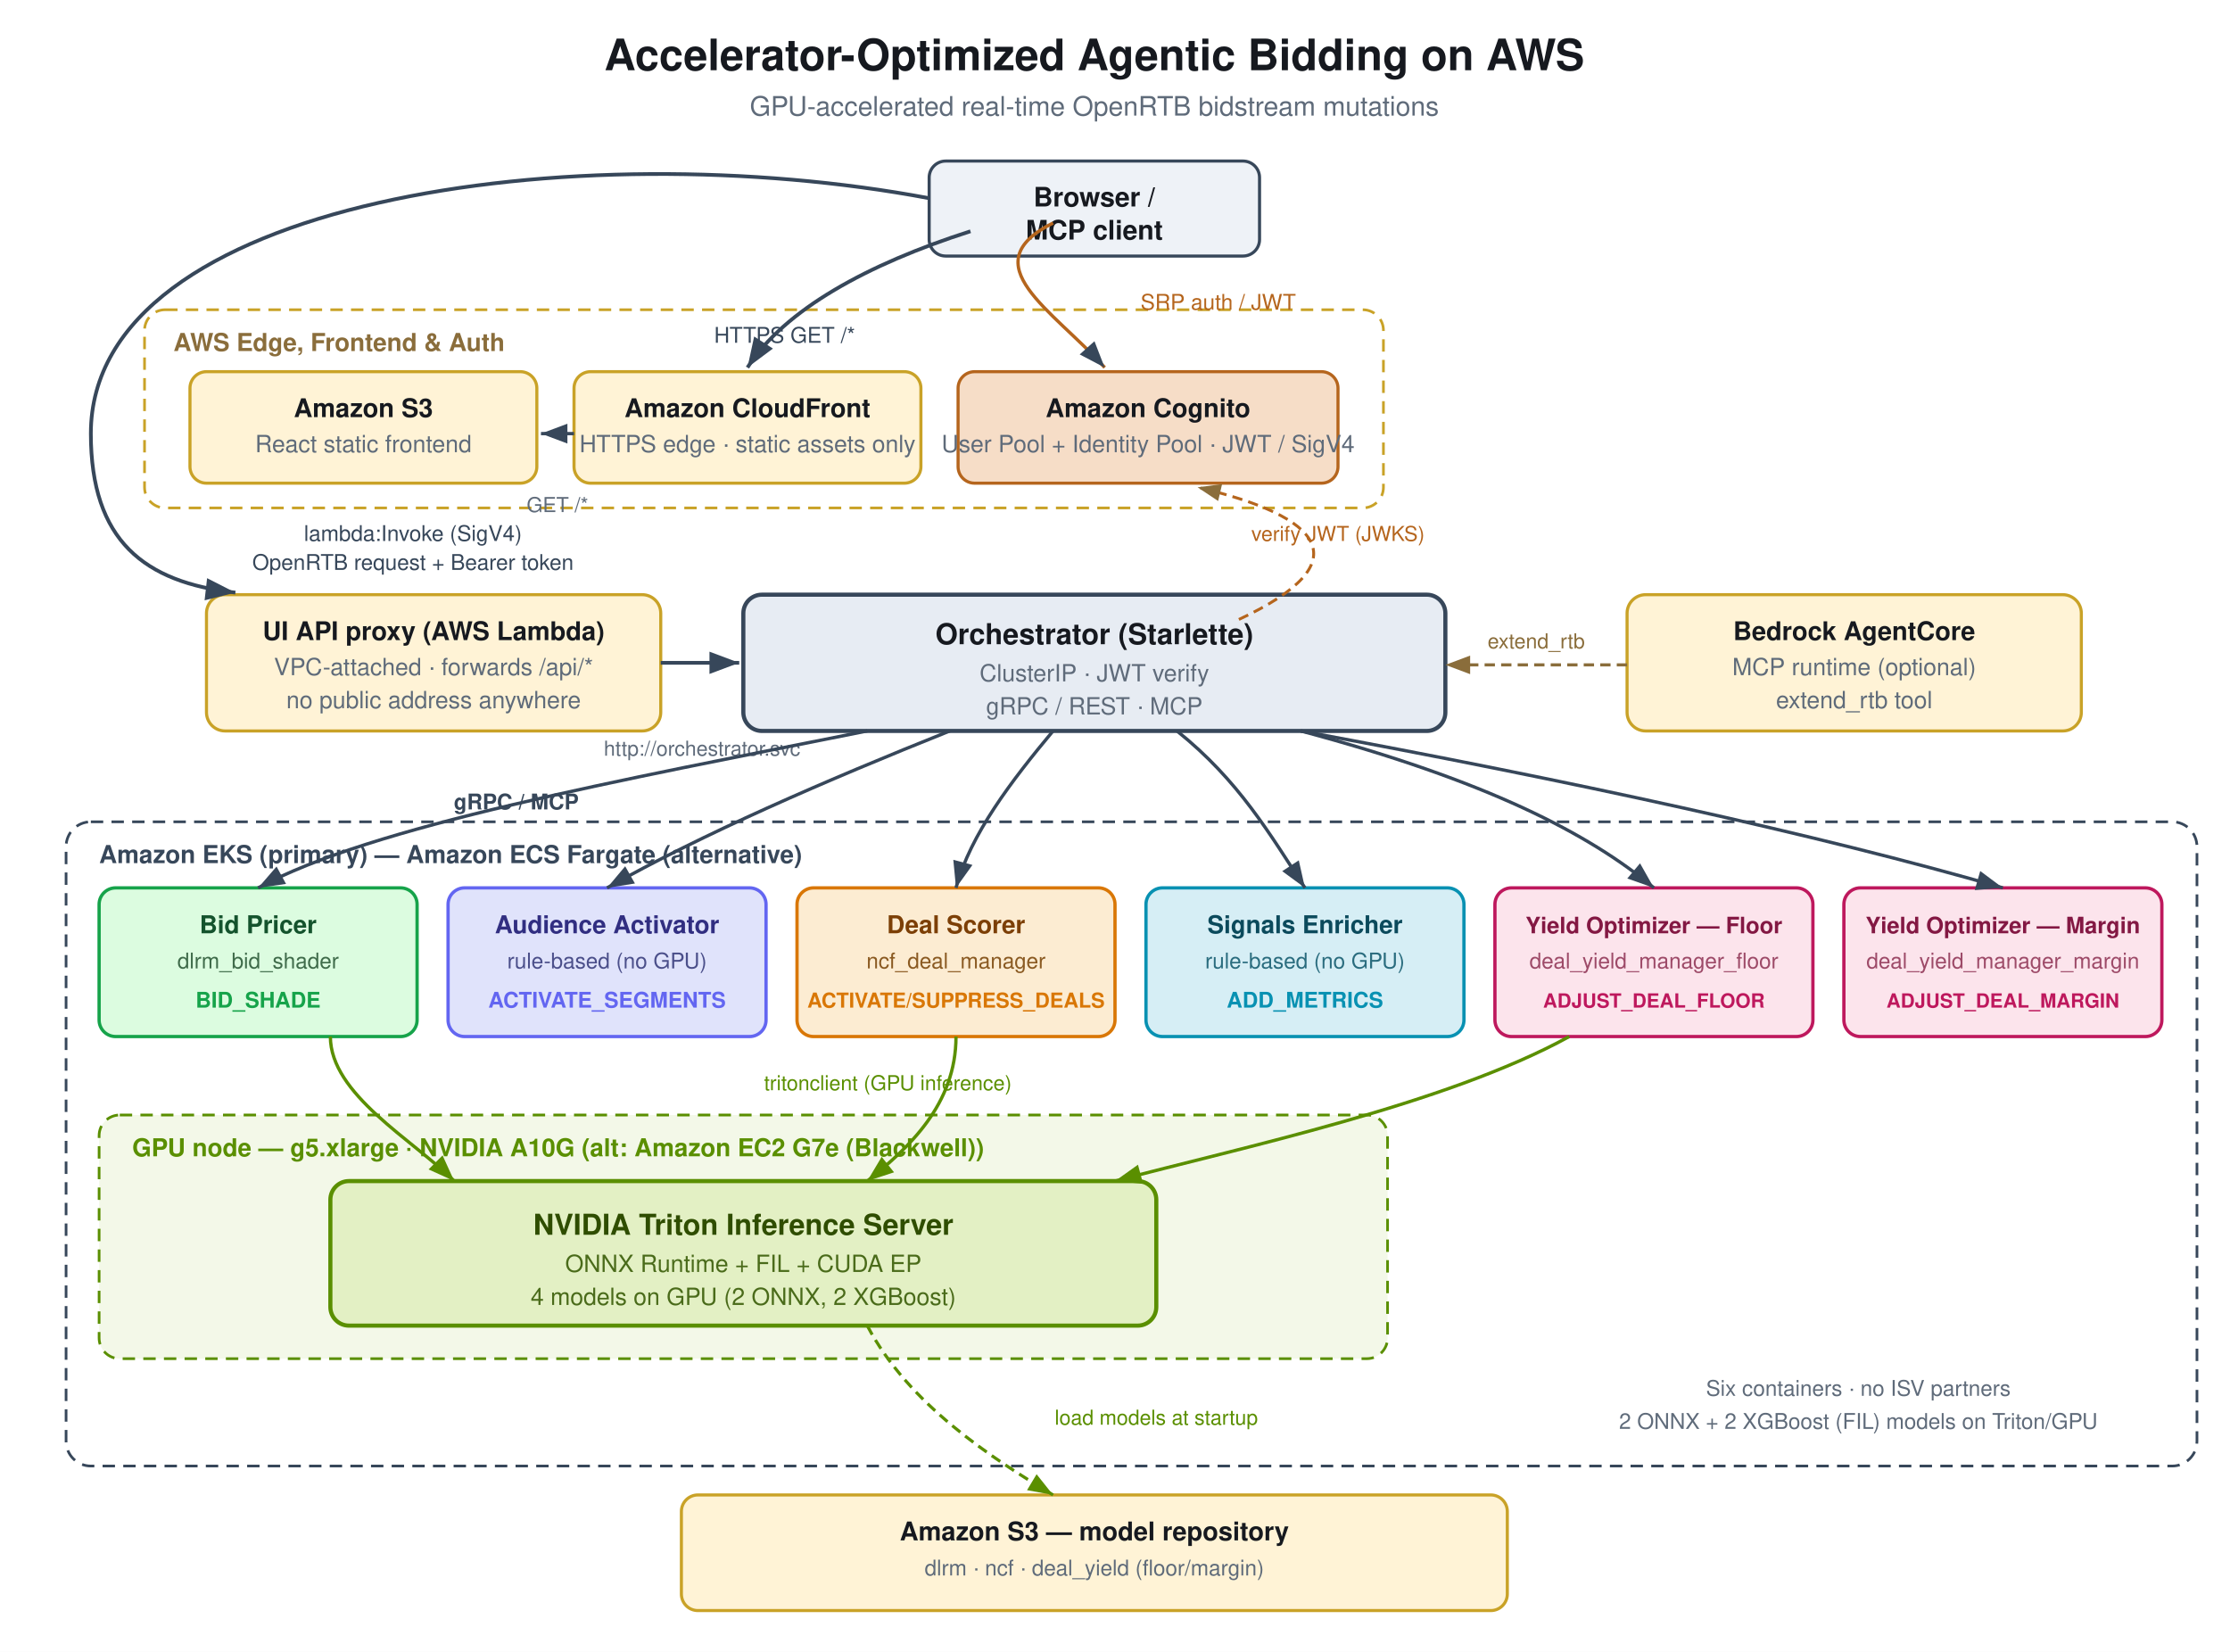
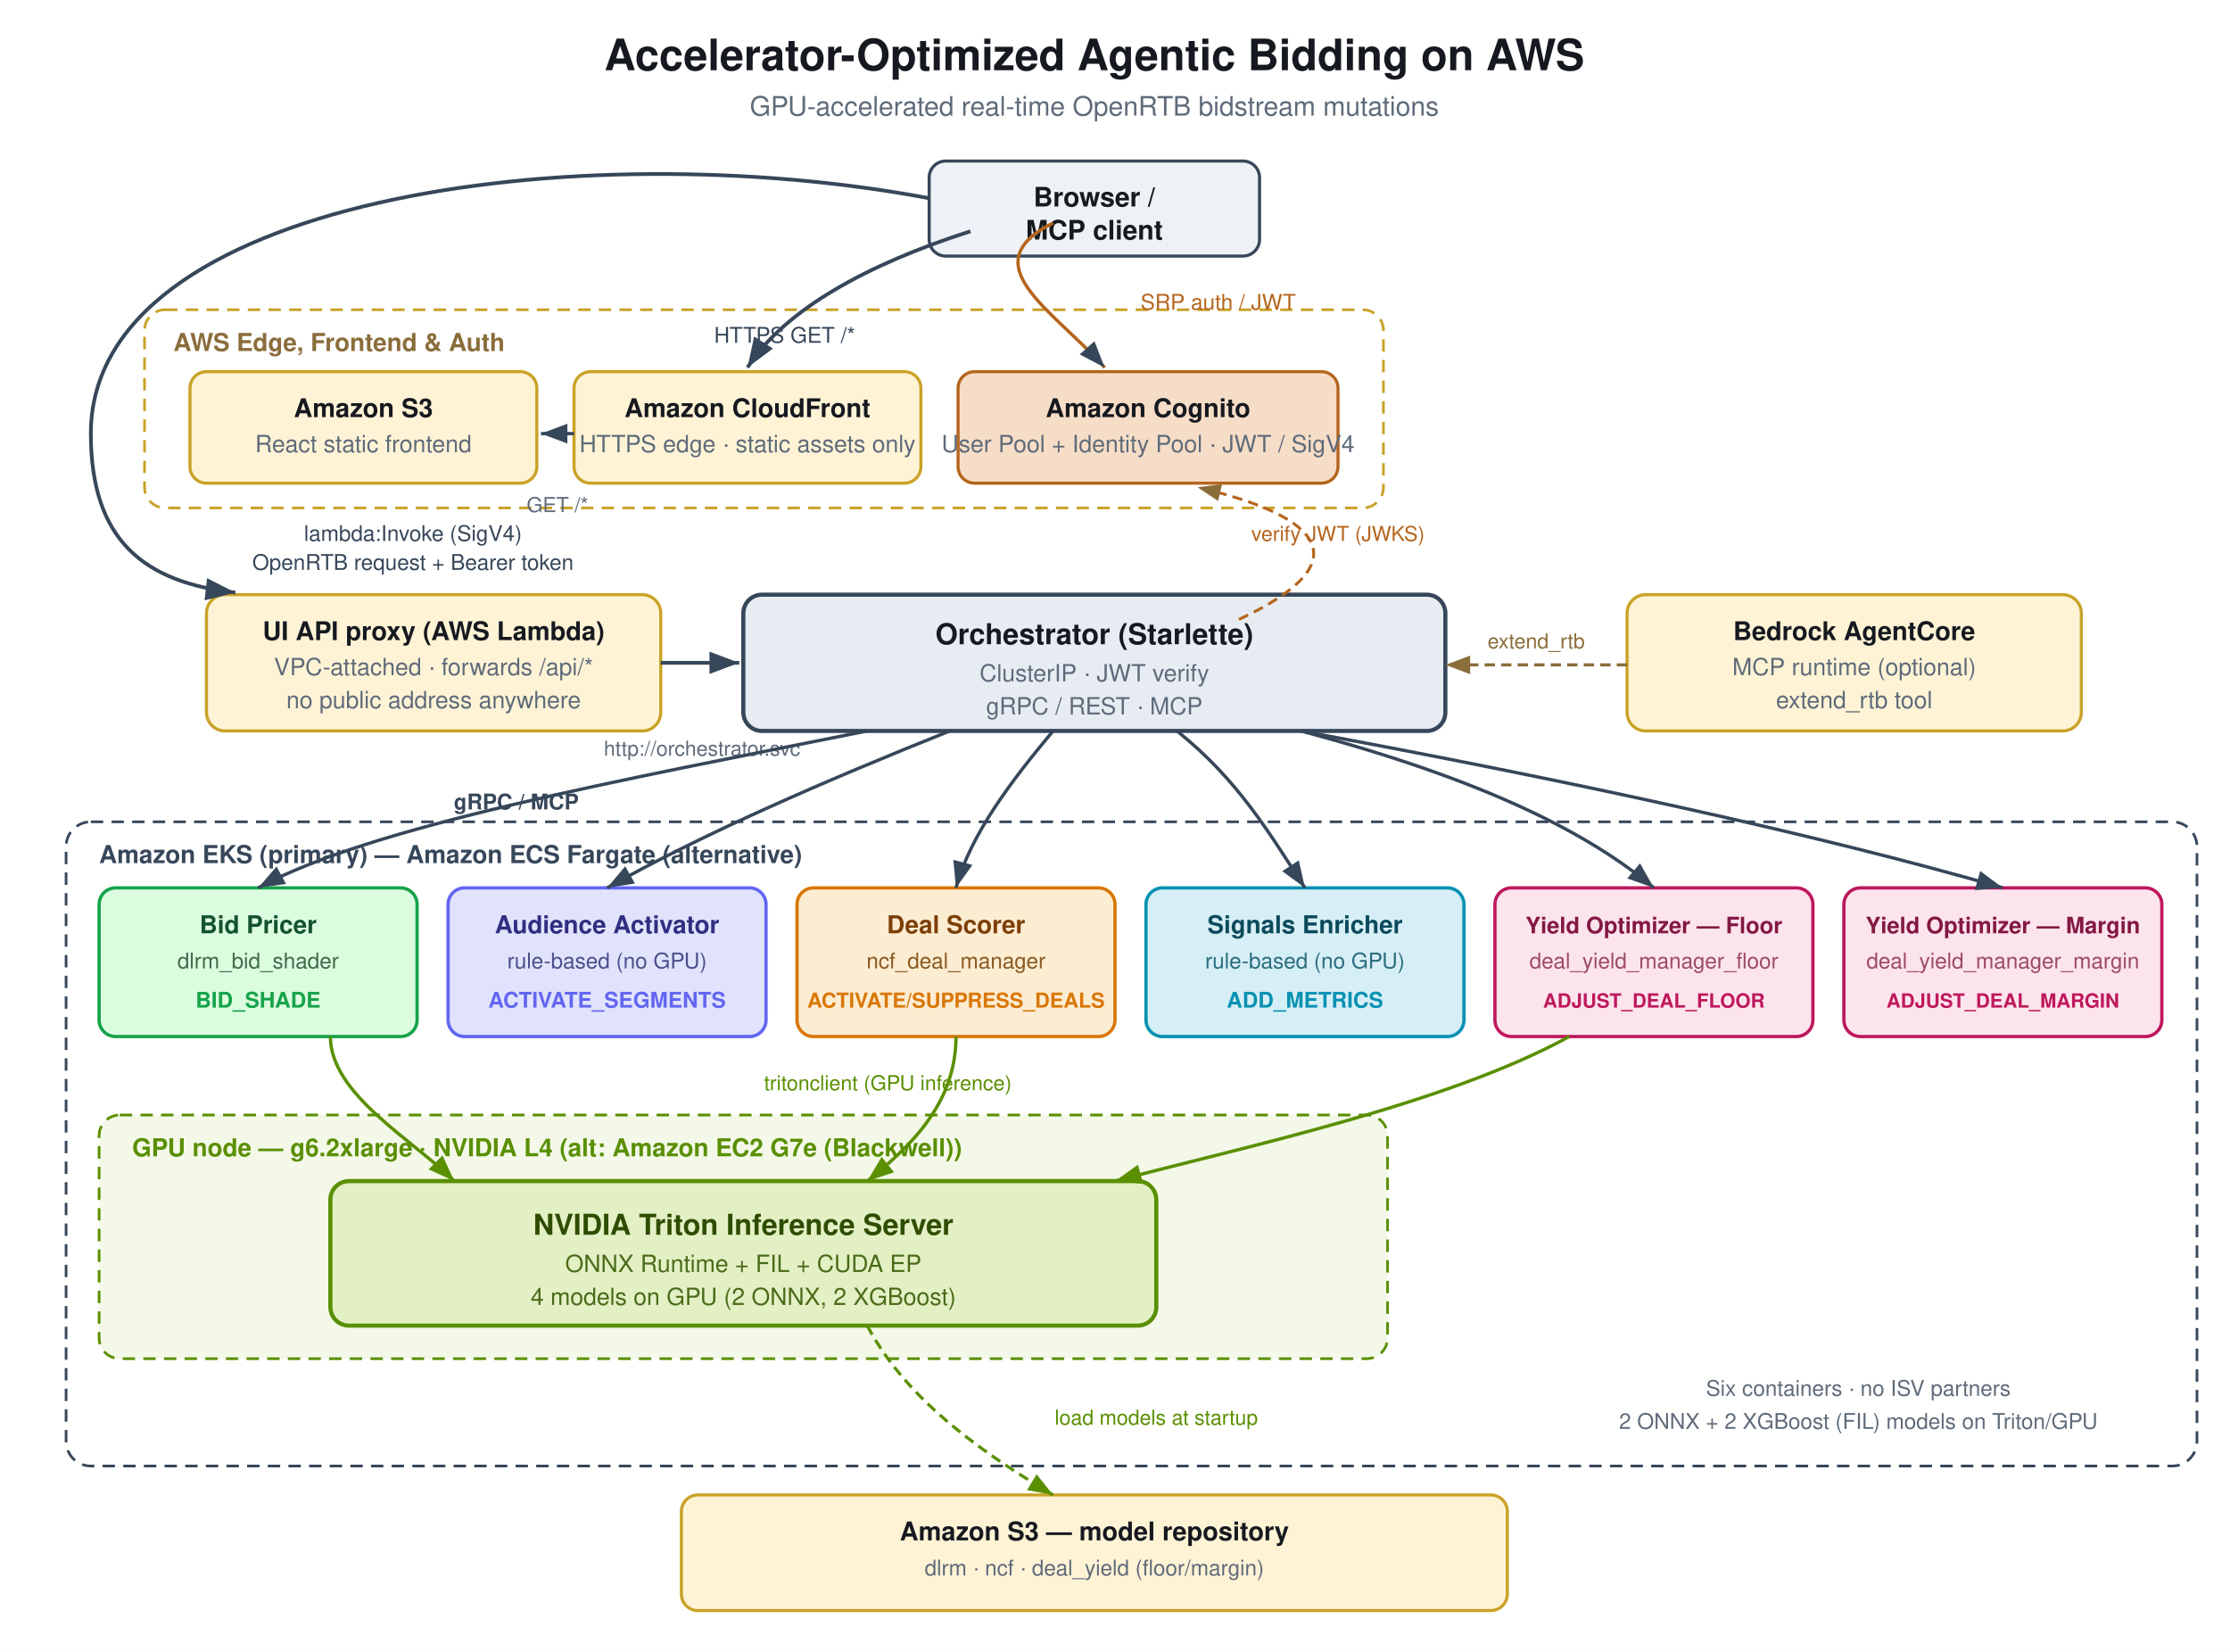
<svg xmlns="http://www.w3.org/2000/svg" width="1080" height="800" viewBox="0 0 1080 800" font-family="Helvetica, Arial, sans-serif" role="img" aria-label="Architecture: the browser loads the React UI from CloudFront and S3, signs in with Cognito, and invokes a VPC-attached UI API proxy Lambda with SigV4 credentials; the Lambda forwards OpenRTB requests to an orchestrator (ClusterIP, no public address) that calls six containers over gRPC/MCP, four of which call NVIDIA Triton on a GPU (two ONNX models plus two XGBoost models via the FIL backend); an optional Bedrock AgentCore MCP runtime calls the orchestrator.">
  <defs>
    <marker id="arrow" markerWidth="10" markerHeight="10" refX="8" refY="3" orient="auto" markerUnits="strokeWidth">
      <path d="M0,0 L8,3 L0,6 Z" fill="#37475a" />
    </marker>
    <marker id="arrowGreen" markerWidth="10" markerHeight="10" refX="8" refY="3" orient="auto" markerUnits="strokeWidth">
      <path d="M0,0 L8,3 L0,6 Z" fill="#5a8f00" />
    </marker>
    <marker id="arrowDash" markerWidth="10" markerHeight="10" refX="8" refY="3" orient="auto" markerUnits="strokeWidth">
      <path d="M0,0 L8,3 L0,6 Z" fill="#8a6d3b" />
    </marker>
  </defs>
  <rect x="0" y="0" width="1080" height="800" fill="#ffffff" />
  <text x="530" y="34" text-anchor="middle" font-size="21" font-weight="bold" fill="#16191f">
    Accelerator-Optimized Agentic Bidding on AWS
  </text>
  <text x="530" y="56" text-anchor="middle" font-size="13" fill="#5f6b7a">
    GPU-accelerated real-time OpenRTB bidstream mutations
  </text>
  <rect x="450" y="78" width="160" height="46" rx="8" fill="#eef2f7" stroke="#37475a" stroke-width="1.5" />
  <text x="530" y="100" text-anchor="middle" font-size="13" font-weight="bold" fill="#16191f">Browser /</text>
  <text x="530" y="116" text-anchor="middle" font-size="13" font-weight="bold" fill="#16191f">MCP client</text>
  <rect x="70" y="150" width="600" height="96" rx="10" fill="none" stroke="#c9a227" stroke-width="1.3" stroke-dasharray="6 4" />
  <text x="84" y="170" font-size="12" font-weight="bold" fill="#8a6d3b">AWS Edge, Frontend &amp; Auth</text>
  <rect x="92" y="180" width="168" height="54" rx="8" fill="#fff3d6" stroke="#c9a227" stroke-width="1.5" />
  <text x="176" y="202" text-anchor="middle" font-size="12.5" font-weight="bold" fill="#16191f">Amazon S3</text>
  <text x="176" y="219" text-anchor="middle" font-size="11.5" fill="#5f6b7a">React static frontend</text>
  <rect x="278" y="180" width="168" height="54" rx="8" fill="#fff3d6" stroke="#c9a227" stroke-width="1.5" />
  <text x="362" y="202" text-anchor="middle" font-size="12.5" font-weight="bold" fill="#16191f">Amazon CloudFront</text>
  <text x="362" y="219" text-anchor="middle" font-size="11.5" fill="#5f6b7a">HTTPS edge · static assets only</text>
  <rect x="464" y="180" width="184" height="54" rx="8" fill="#f6ddc7" stroke="#b5651d" stroke-width="1.5" />
  <text x="556" y="202" text-anchor="middle" font-size="12.5" font-weight="bold" fill="#16191f">Amazon Cognito</text>
  <text x="556" y="219" text-anchor="middle" font-size="11.5" fill="#5f6b7a">User Pool + Identity Pool · JWT / SigV4</text>
  <rect x="360" y="288" width="340" height="66" rx="9" fill="#e7ecf3" stroke="#37475a" stroke-width="2" />
  <text x="530" y="312" text-anchor="middle" font-size="14" font-weight="bold" fill="#16191f">Orchestrator (Starlette)</text>
  <text x="530" y="330" text-anchor="middle" font-size="11.5" fill="#5f6b7a">ClusterIP · JWT verify</text>
  <text x="530" y="346" text-anchor="middle" font-size="11.5" fill="#5f6b7a">gRPC / REST · MCP</text>
  <rect x="100" y="288" width="220" height="66" rx="9" fill="#fff3d6" stroke="#c9a227" stroke-width="1.5" />
  <text x="210" y="310" text-anchor="middle" font-size="12.5" font-weight="bold" fill="#16191f">UI API proxy (AWS Lambda)</text>
  <text x="210" y="327" text-anchor="middle" font-size="11.5" fill="#5f6b7a">VPC-attached · forwards /api/*</text>
  <text x="210" y="343" text-anchor="middle" font-size="11.5" fill="#5f6b7a">no public address anywhere</text>
  <rect x="788" y="288" width="220" height="66" rx="9" fill="#fff3d6" stroke="#c9a227" stroke-width="1.5" />
  <text x="898" y="310" text-anchor="middle" font-size="12.5" font-weight="bold" fill="#16191f">Bedrock AgentCore</text>
  <text x="898" y="327" text-anchor="middle" font-size="11.5" fill="#5f6b7a">MCP runtime (optional)</text>
  <text x="898" y="343" text-anchor="middle" font-size="11.5" fill="#5f6b7a">extend_rtb tool</text>
  <rect x="32" y="398" width="1032" height="312" rx="12" fill="none" stroke="#37475a" stroke-width="1.3" stroke-dasharray="6 4" />
  <text x="48" y="418" font-size="12" font-weight="bold" fill="#37475a">Amazon EKS (primary) — Amazon ECS Fargate (alternative)</text>
  <rect x="48" y="430" width="154" height="72" rx="8" fill="#dcfce0" stroke="#16a34a" stroke-width="1.6" />
  <text x="125" y="452" text-anchor="middle" font-size="12" font-weight="bold" fill="#14532d">Bid Pricer</text>
  <text x="125" y="469" text-anchor="middle" font-size="10.5" fill="#3f6b4a">dlrm_bid_shader</text>
  <text x="125" y="488" text-anchor="middle" font-size="10.5" font-weight="bold" fill="#16a34a">BID_SHADE</text>
  <rect x="217" y="430" width="154" height="72" rx="8" fill="#e0e3fb" stroke="#6366f1" stroke-width="1.6" />
  <text x="294" y="452" text-anchor="middle" font-size="12" font-weight="bold" fill="#312e81">Audience Activator</text>
  <text x="294" y="469" text-anchor="middle" font-size="10.5" fill="#4b4f8a">rule-based (no GPU)</text>
  <text x="294" y="488" text-anchor="middle" font-size="10.5" font-weight="bold" fill="#6366f1">ACTIVATE_SEGMENTS</text>
  <rect x="386" y="430" width="154" height="72" rx="8" fill="#fcecd2" stroke="#d97706" stroke-width="1.6" />
  <text x="463" y="452" text-anchor="middle" font-size="12" font-weight="bold" fill="#7c3f06">Deal Scorer</text>
  <text x="463" y="469" text-anchor="middle" font-size="10.5" fill="#8a5a22">ncf_deal_manager</text>
  <text x="463" y="488" text-anchor="middle" font-size="10" font-weight="bold" fill="#d97706">ACTIVATE/SUPPRESS_DEALS</text>
  <rect x="555" y="430" width="154" height="72" rx="8" fill="#d6eef5" stroke="#0891b2" stroke-width="1.6" />
  <text x="632" y="452" text-anchor="middle" font-size="12" font-weight="bold" fill="#0b4a5c">Signals Enricher</text>
  <text x="632" y="469" text-anchor="middle" font-size="10.5" fill="#2a6c7e">rule-based (no GPU)</text>
  <text x="632" y="488" text-anchor="middle" font-size="10.5" font-weight="bold" fill="#0891b2">ADD_METRICS</text>
  <rect x="724" y="430" width="154" height="72" rx="8" fill="#fce4ec" stroke="#be185d" stroke-width="1.6" />
  <text x="801" y="452" text-anchor="middle" font-size="11" font-weight="bold" fill="#831843">Yield Optimizer — Floor</text>
  <text x="801" y="469" text-anchor="middle" font-size="10.5" fill="#9d4a68">deal_yield_manager_floor</text>
  <text x="801" y="488" text-anchor="middle" font-size="9.5" font-weight="bold" fill="#be185d">ADJUST_DEAL_FLOOR</text>
  <rect x="893" y="430" width="154" height="72" rx="8" fill="#fce4ec" stroke="#be185d" stroke-width="1.6" />
  <text x="970" y="452" text-anchor="middle" font-size="11" font-weight="bold" fill="#831843">Yield Optimizer — Margin</text>
  <text x="970" y="469" text-anchor="middle" font-size="10.5" fill="#9d4a68">deal_yield_manager_margin</text>
  <text x="970" y="488" text-anchor="middle" font-size="9.5" font-weight="bold" fill="#be185d">ADJUST_DEAL_MARGIN</text>
  <rect x="48" y="540" width="624" height="118" rx="10" fill="#f3f8e8" stroke="#5a8f00" stroke-width="1.3" stroke-dasharray="6 4" />
-   <text x="64" y="560" font-size="12" font-weight="bold" fill="#5a8f00">GPU node — g5.xlarge · NVIDIA A10G (alt: Amazon EC2 G7e (Blackwell))</text>
+   <text x="64" y="560" font-size="12" font-weight="bold" fill="#5a8f00">GPU node — g6.2xlarge · NVIDIA L4 (alt: Amazon EC2 G7e (Blackwell))</text>
  <rect x="160" y="572" width="400" height="70" rx="9" fill="#e3f0c4" stroke="#5a8f00" stroke-width="2" />
  <text x="360" y="598" text-anchor="middle" font-size="14" font-weight="bold" fill="#2f4d00">NVIDIA Triton Inference Server</text>
  <text x="360" y="616" text-anchor="middle" font-size="11.5" fill="#4a6b1a">ONNX Runtime + FIL + CUDA EP</text>
  <text x="360" y="632" text-anchor="middle" font-size="11.5" fill="#4a6b1a">4 models on GPU (2 ONNX, 2 XGBoost)</text>
  <rect x="330" y="724" width="400" height="56" rx="8" fill="#fff3d6" stroke="#c9a227" stroke-width="1.5" />
  <text x="530" y="746" text-anchor="middle" font-size="12.5" font-weight="bold" fill="#16191f">Amazon S3 — model repository</text>
  <text x="530" y="763" text-anchor="middle" font-size="10.5" fill="#5f6b7a">dlrm · ncf · deal_yield (floor/margin)</text>
  <path d="M510,108 C470,128 510,150 535,178" fill="none" stroke="#b5651d" stroke-width="1.6" marker-end="url(#arrow)" />
  <text x="590" y="150" text-anchor="middle" font-size="10.5" fill="#b5651d">SRP auth / JWT</text>
  <path d="M470,112 C420,128 380,150 362,178" fill="none" stroke="#37475a" stroke-width="1.8" marker-end="url(#arrow)" />
  <text x="380" y="166" text-anchor="middle" font-size="10.5" fill="#37475a">HTTPS GET /*</text>
  <path d="M450,96 C280,64 44,96 44,210 C44,262 70,282 114,287" fill="none" stroke="#37475a" stroke-width="1.8" marker-end="url(#arrow)" />
  <text x="200" y="262" text-anchor="middle" font-size="10.5" fill="#37475a">lambda:Invoke (SigV4)</text>
  <text x="200" y="276" text-anchor="middle" font-size="10.5" fill="#37475a">OpenRTB request + Bearer token</text>
  <path d="M278,210 L262,210" fill="none" stroke="#37475a" stroke-width="1.6" marker-end="url(#arrow)" />
  <text x="270" y="248" text-anchor="middle" font-size="10" fill="#5f6b7a">GET /*</text>
  <path d="M320,321 L358,321" fill="none" stroke="#37475a" stroke-width="1.8" marker-end="url(#arrow)" />
  <text x="340" y="366" text-anchor="middle" font-size="10" fill="#5f6b7a">http://orchestrator.svc</text>
  <path d="M600,300 C660,272 640,250 580,236" fill="none" stroke="#b5651d" stroke-width="1.4" stroke-dasharray="5 3" marker-end="url(#arrowDash)" />
  <text x="648" y="262" text-anchor="middle" font-size="10" fill="#b5651d">verify JWT (JWKS)</text>
  <path d="M788,322 L700,322" fill="none" stroke="#8a6d3b" stroke-width="1.5" stroke-dasharray="5 3" marker-end="url(#arrowDash)" />
  <text x="744" y="314" text-anchor="middle" font-size="10" fill="#8a6d3b">extend_rtb</text>
  <path d="M420,354 C300,378 180,400 125,430" fill="none" stroke="#37475a" stroke-width="1.6" marker-end="url(#arrow)" />
  <path d="M460,354 C400,378 340,404 294,430" fill="none" stroke="#37475a" stroke-width="1.6" marker-end="url(#arrow)" />
  <path d="M510,354 C490,378 470,404 463,430" fill="none" stroke="#37475a" stroke-width="1.6" marker-end="url(#arrow)" />
  <path d="M570,354 C600,378 615,404 632,430" fill="none" stroke="#37475a" stroke-width="1.6" marker-end="url(#arrow)" />
  <path d="M630,354 C720,378 770,404 801,430" fill="none" stroke="#37475a" stroke-width="1.6" marker-end="url(#arrow)" />
  <path d="M630,354 C760,378 880,404 970,430" fill="none" stroke="#37475a" stroke-width="1.6" marker-end="url(#arrow)" />
  <text x="250" y="392" text-anchor="middle" font-size="10.5" font-weight="bold" fill="#37475a">gRPC / MCP</text>
  <path d="M160,502 C160,530 200,552 220,572" fill="none" stroke="#5a8f00" stroke-width="1.6" marker-end="url(#arrowGreen)" />
  <path d="M463,502 C463,535 440,556 420,572" fill="none" stroke="#5a8f00" stroke-width="1.6" marker-end="url(#arrowGreen)" />
  <path d="M760,502 C700,535 600,556 540,572" fill="none" stroke="#5a8f00" stroke-width="1.6" marker-end="url(#arrowGreen)" />
  <text x="430" y="528" text-anchor="middle" font-size="10" fill="#5a8f00">tritonclient (GPU inference)</text>
  <path d="M420,642 C440,680 480,706 510,724" fill="none" stroke="#5a8f00" stroke-width="1.5" stroke-dasharray="5 3" marker-end="url(#arrowGreen)" />
  <text x="560" y="690" text-anchor="middle" font-size="10" fill="#5a8f00">load models at startup</text>
  <text x="900" y="676" text-anchor="middle" font-size="10.5" fill="#5f6b7a">Six containers · no ISV partners</text>
  <text x="900" y="692" text-anchor="middle" font-size="10.5" fill="#5f6b7a">2 ONNX + 2 XGBoost (FIL) models on Triton/GPU</text>
</svg>
